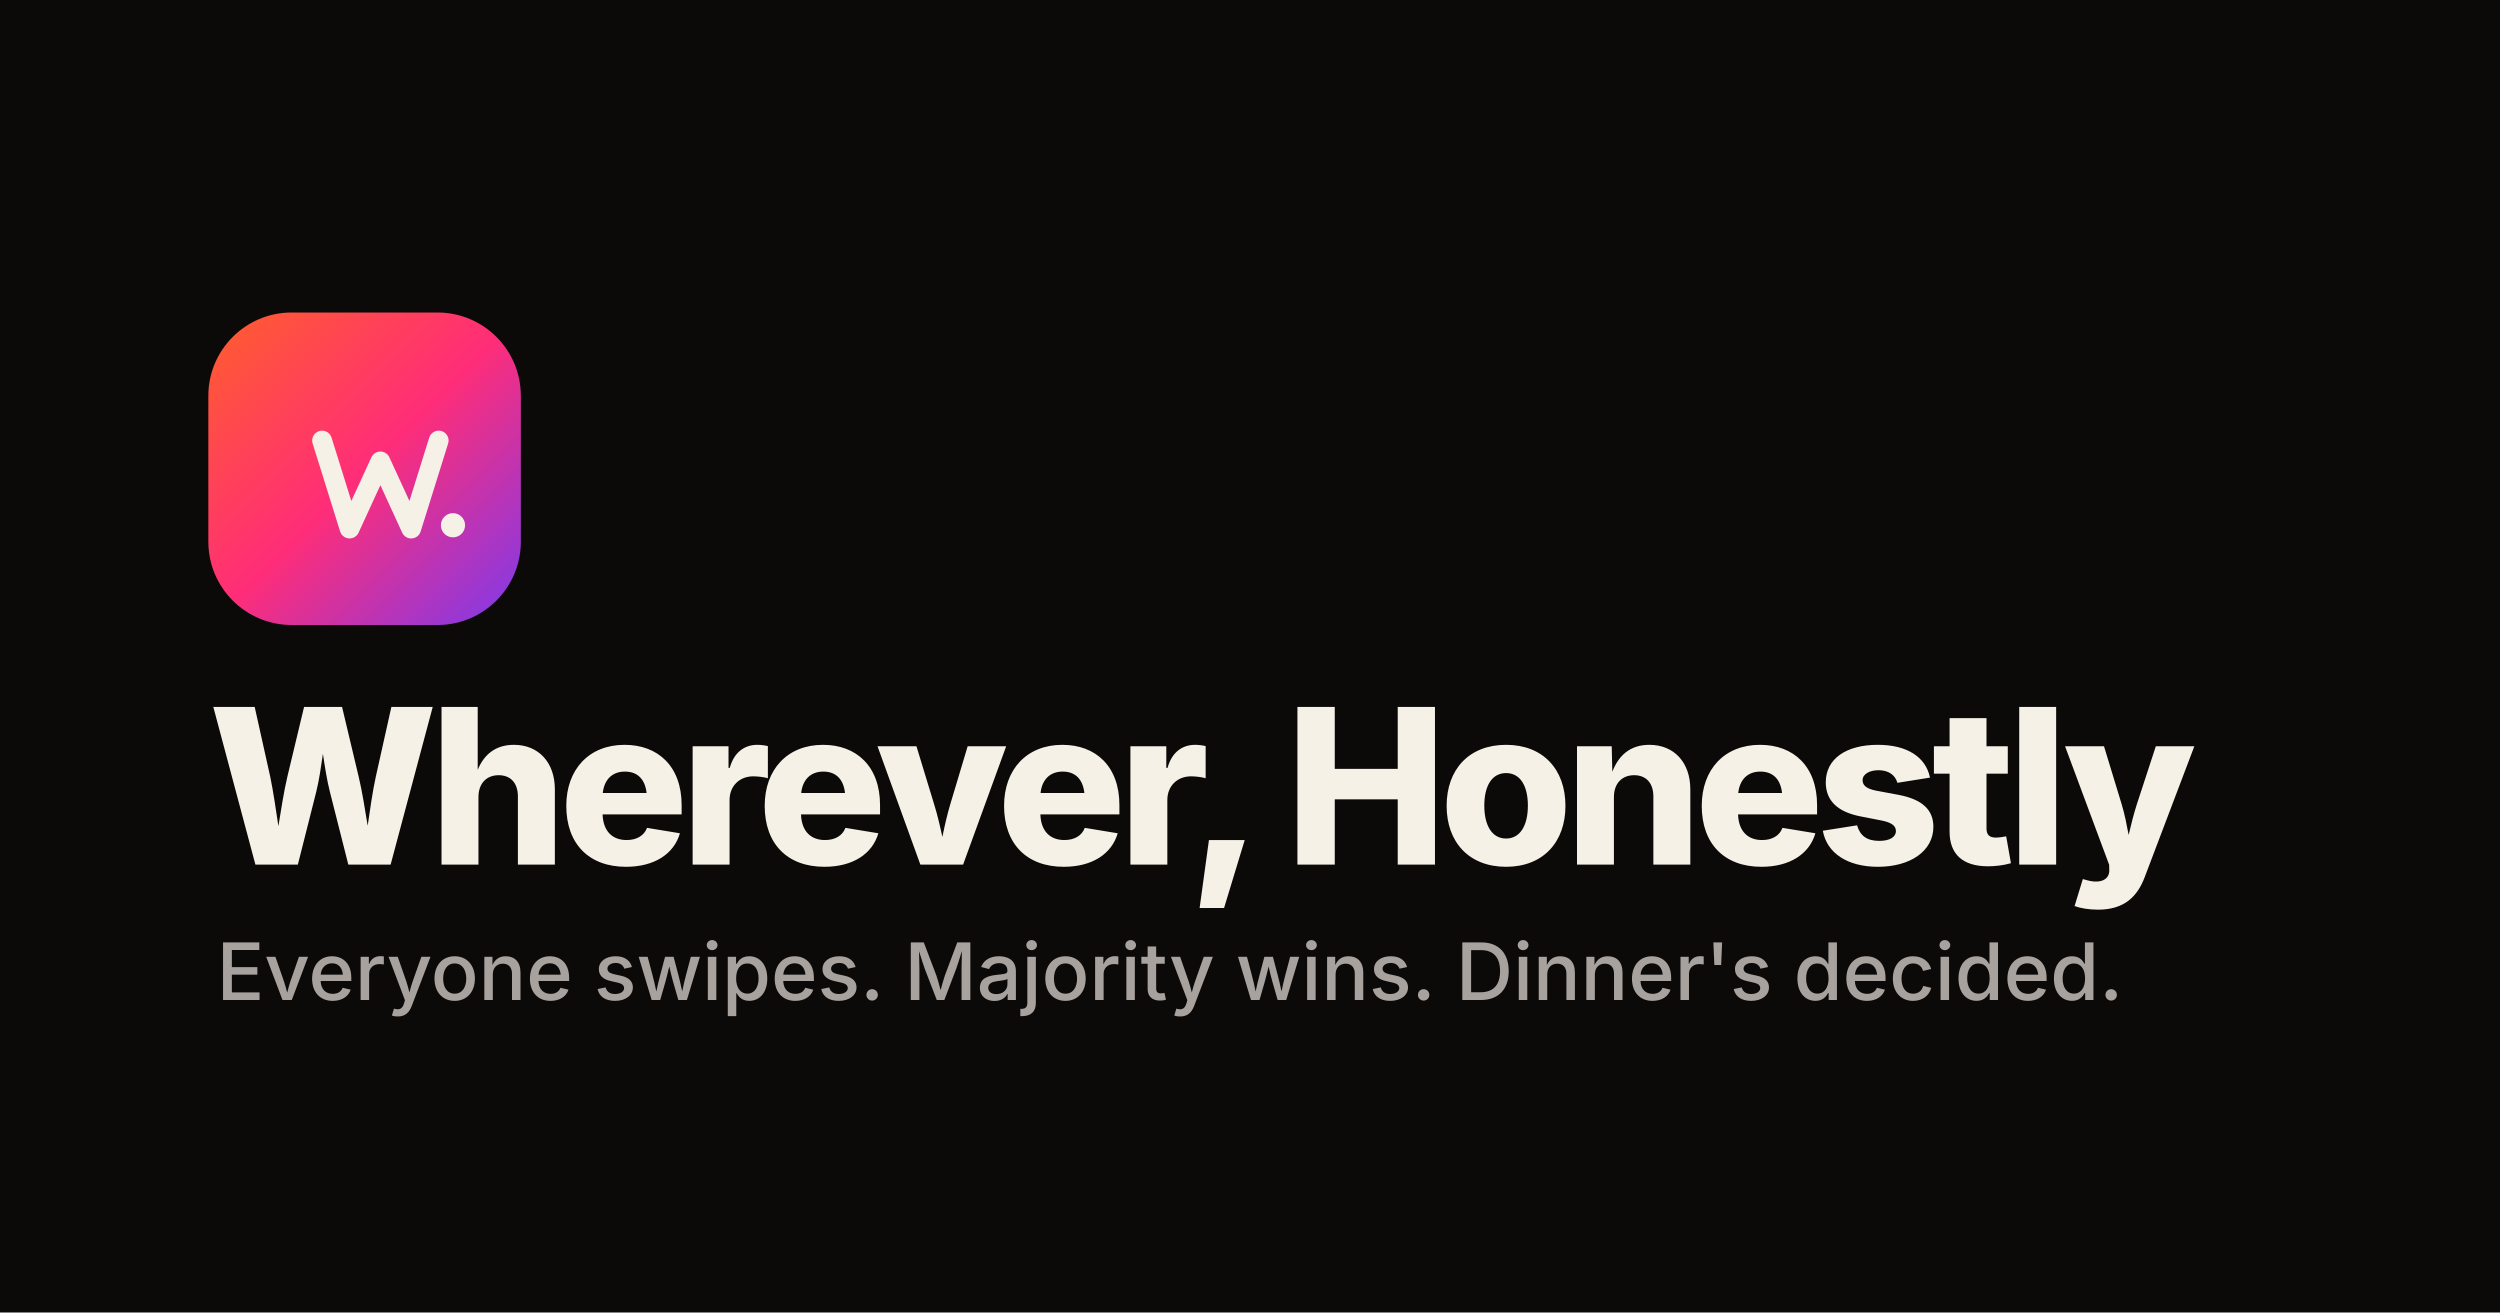
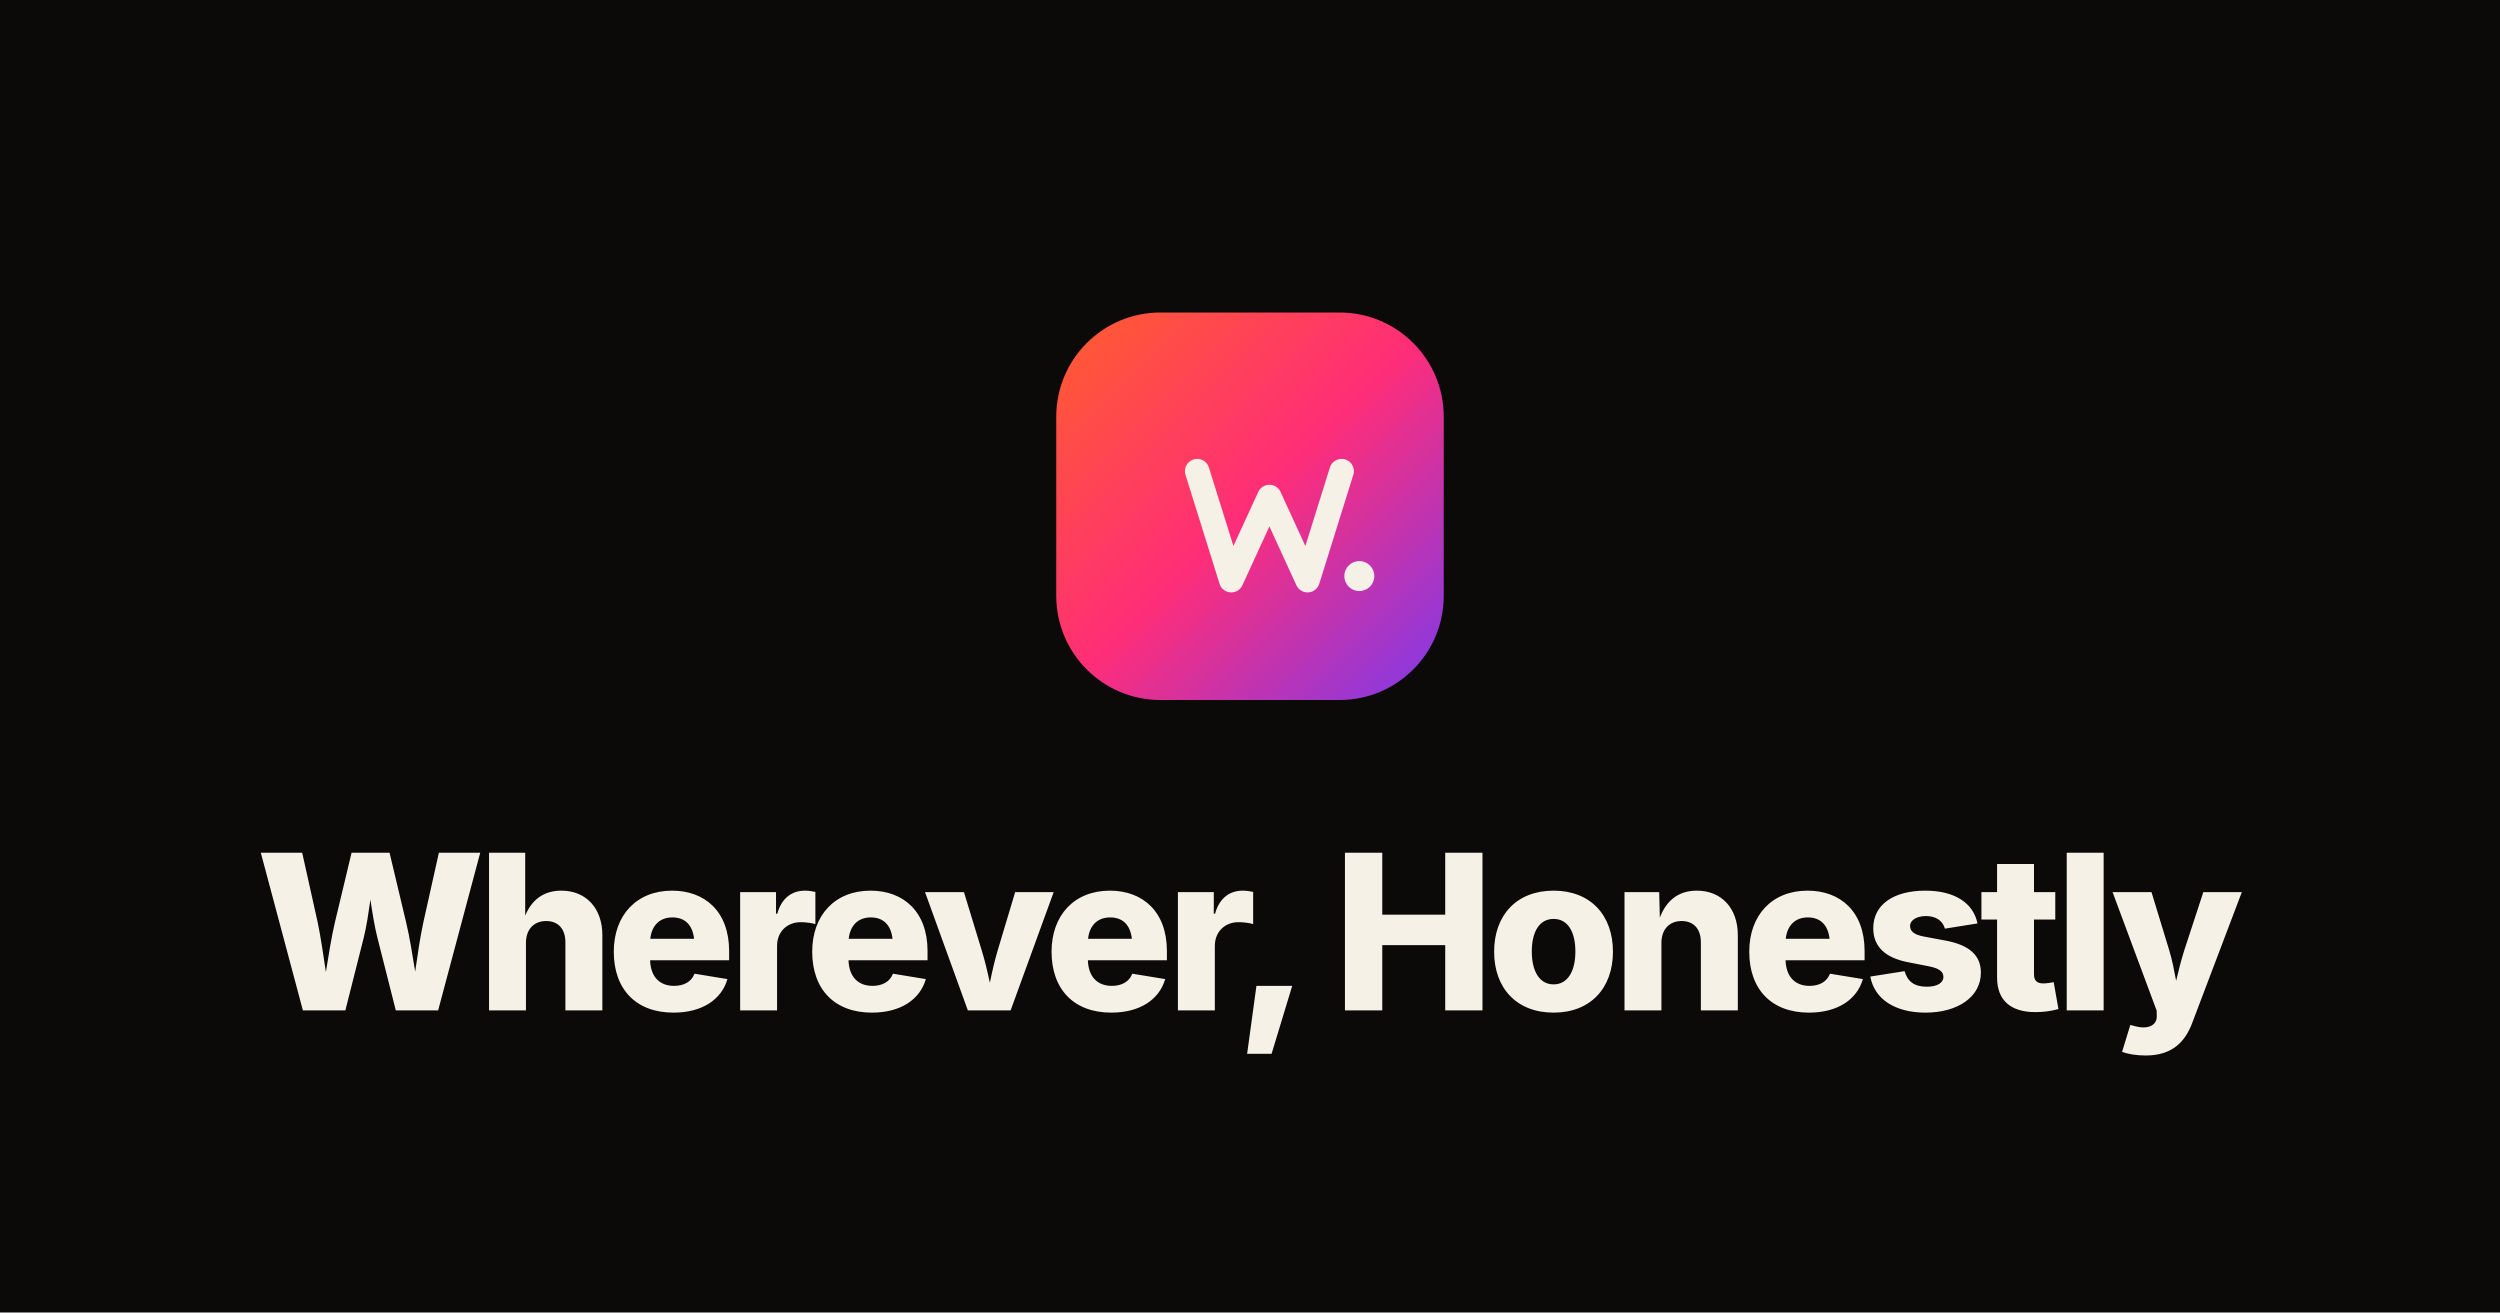
<svg xmlns="http://www.w3.org/2000/svg" width="1200" height="630" viewBox="0 0 1200 630">
  <defs>
    <linearGradient id="g" x1="0" y1="0" x2="1" y2="1">
      <stop offset="0" stop-color="#ff5e2c" />
      <stop offset="0.5" stop-color="#ff2d78" />
      <stop offset="1" stop-color="#7c3aed" />
    </linearGradient>
  </defs>
  <rect width="1200" height="630" fill="#0c0a09" />
-   <g transform="translate(100, 150)">
-     <rect width="150" height="150" rx="40" fill="url(#g)" />
-     <g transform="translate(15, 15) scale(0.264)">
+   <g transform="translate(507, 150)">
+     <rect width="186" height="186" rx="50" fill="url(#g)" />
+     <g transform="translate(18.6, 18.6) scale(0.327)">
      <path d="M150 176 L200 336 L256 214 L312 336 L362 176" fill="none" stroke="#f6f1e7" stroke-width="36" stroke-linejoin="round" stroke-linecap="round" />
      <circle cx="388" cy="330" r="22" fill="#f6f1e7" />
    </g>
  </g>
-   <text x="100" y="415" font-family="'Bricolage Grotesque', Inter, system-ui, sans-serif" font-size="104" font-weight="800" fill="#f6f1e7" letter-spacing="-4">Wherever, Honestly</text>
-   <text x="104" y="480" font-family="Inter, system-ui, -apple-system, sans-serif" font-size="38" font-weight="500" fill="#a8a29e">Everyone swipes. Majority wins. Dinner's decided.</text>
+   <text x="600" y="485" text-anchor="middle" font-family="'Bricolage Grotesque', Inter, system-ui, sans-serif" font-size="104" font-weight="800" fill="#f6f1e7" letter-spacing="-4">Wherever, Honestly</text>
</svg>
